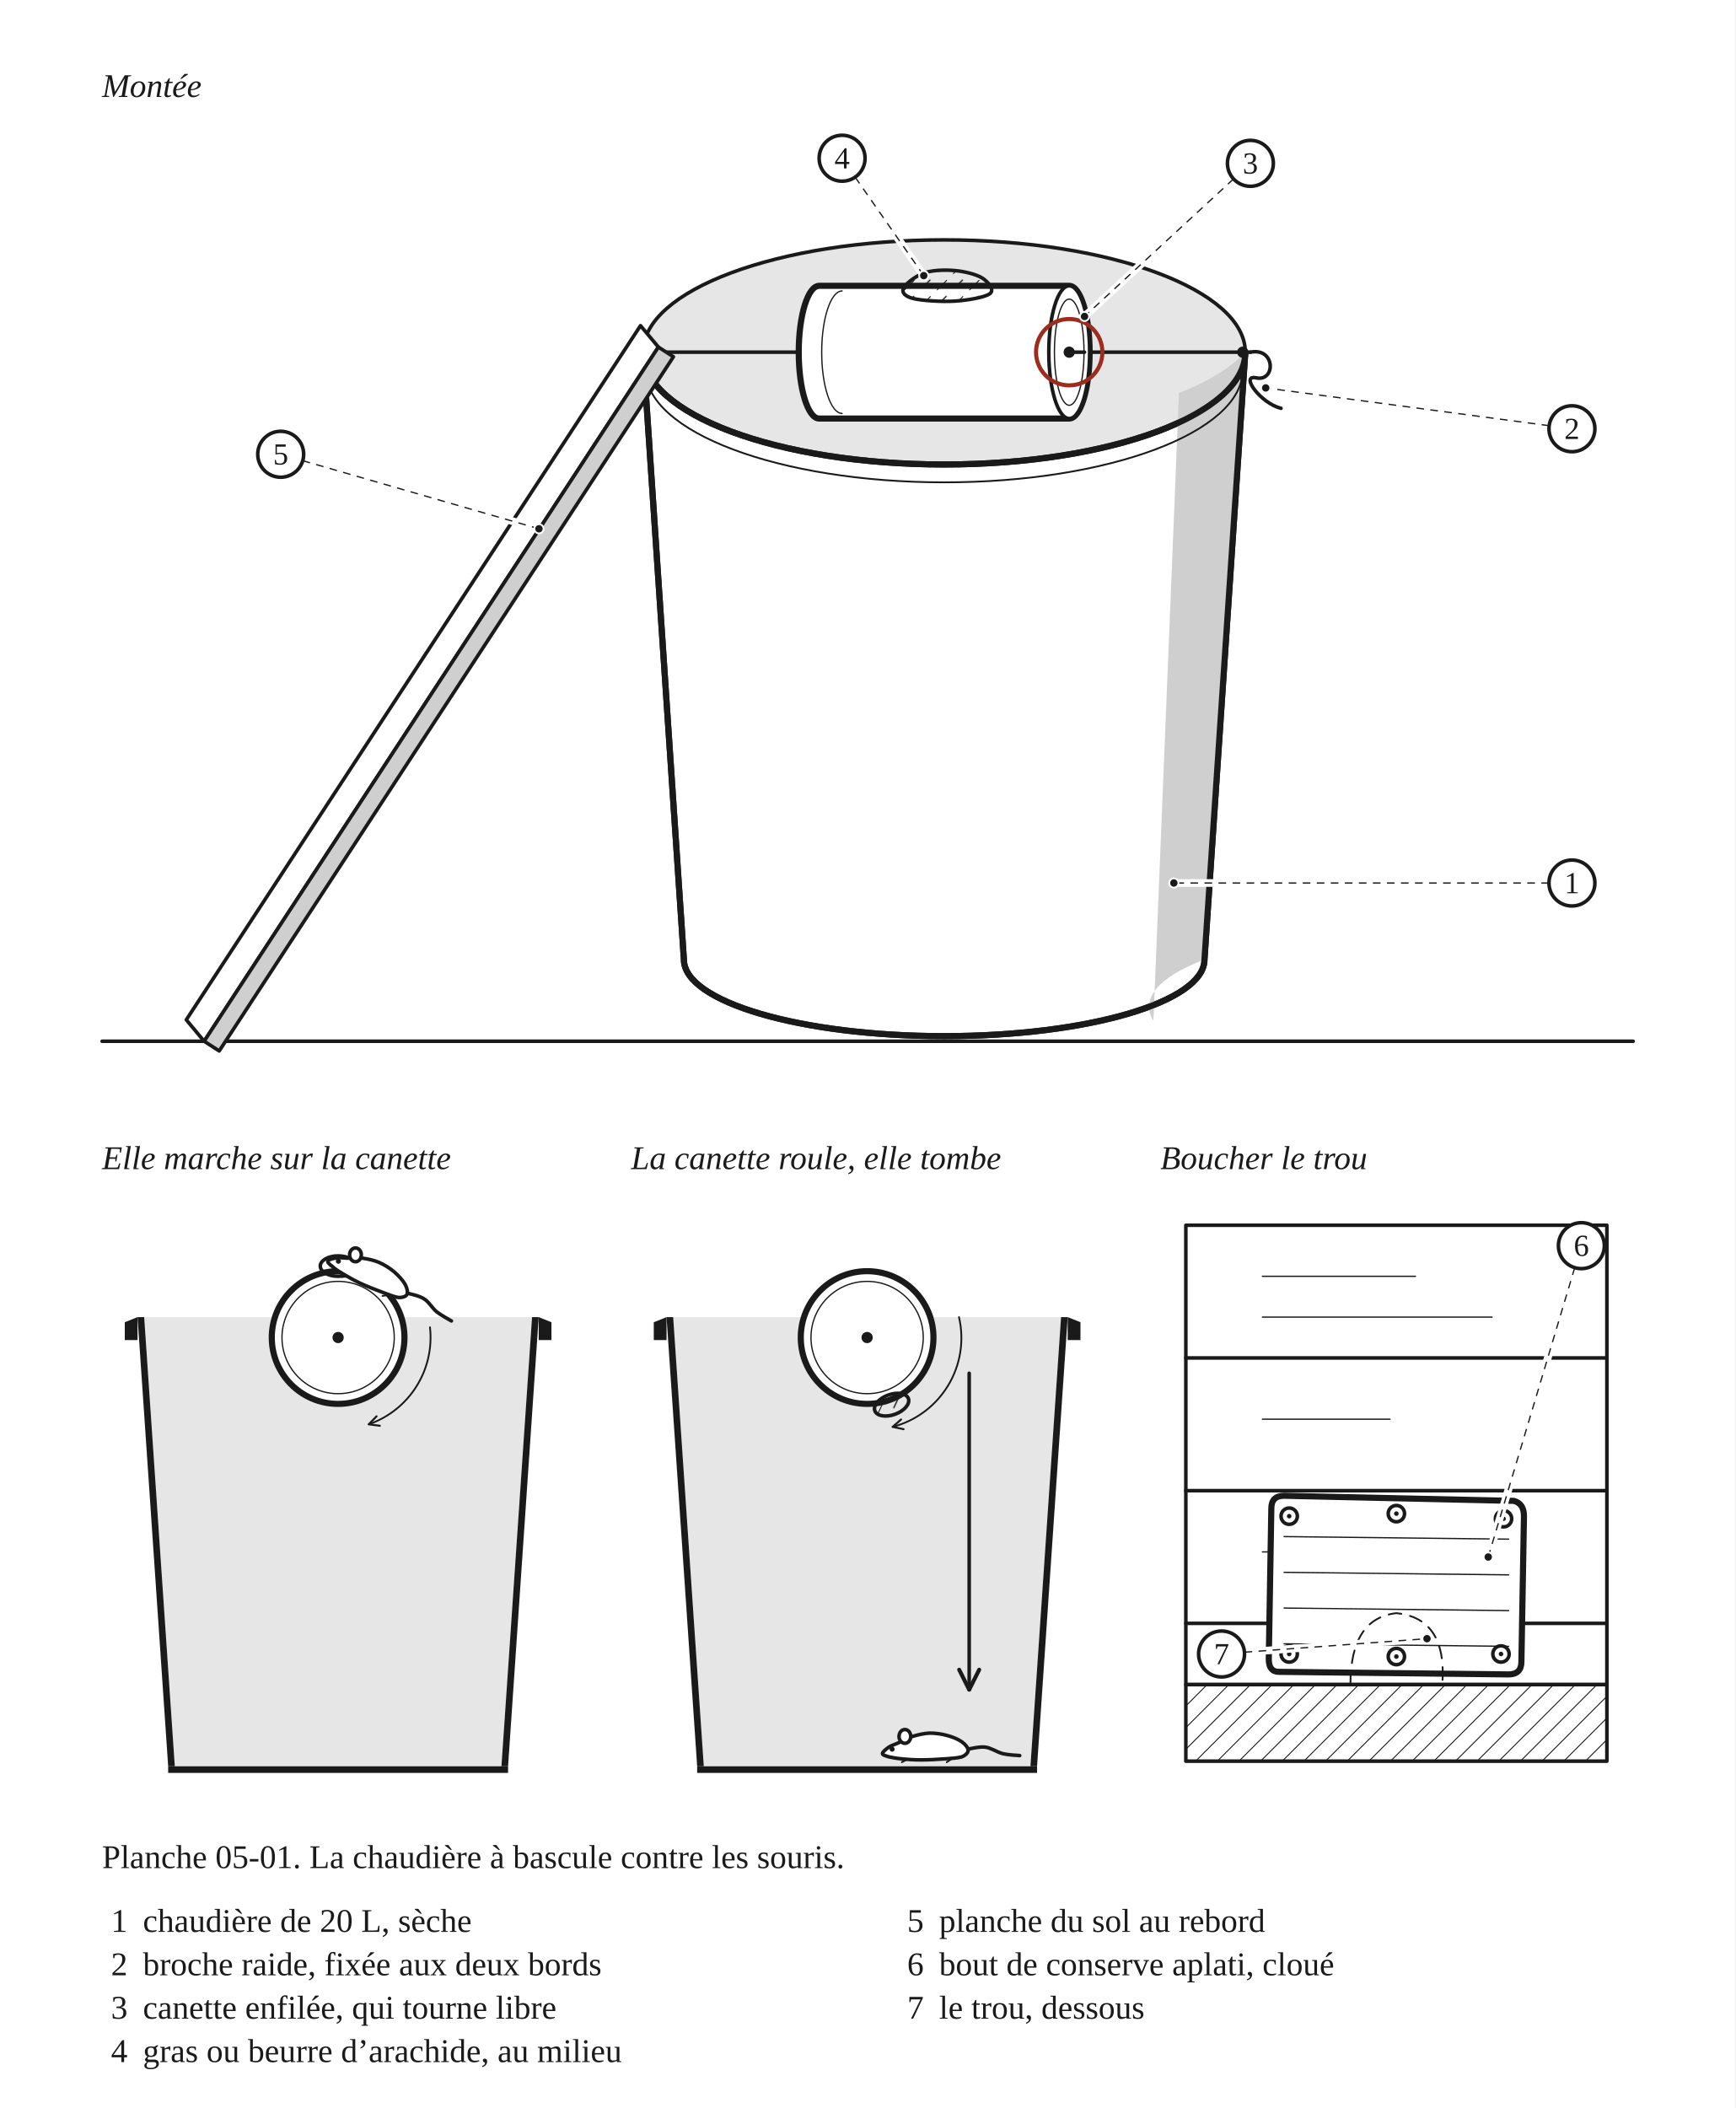
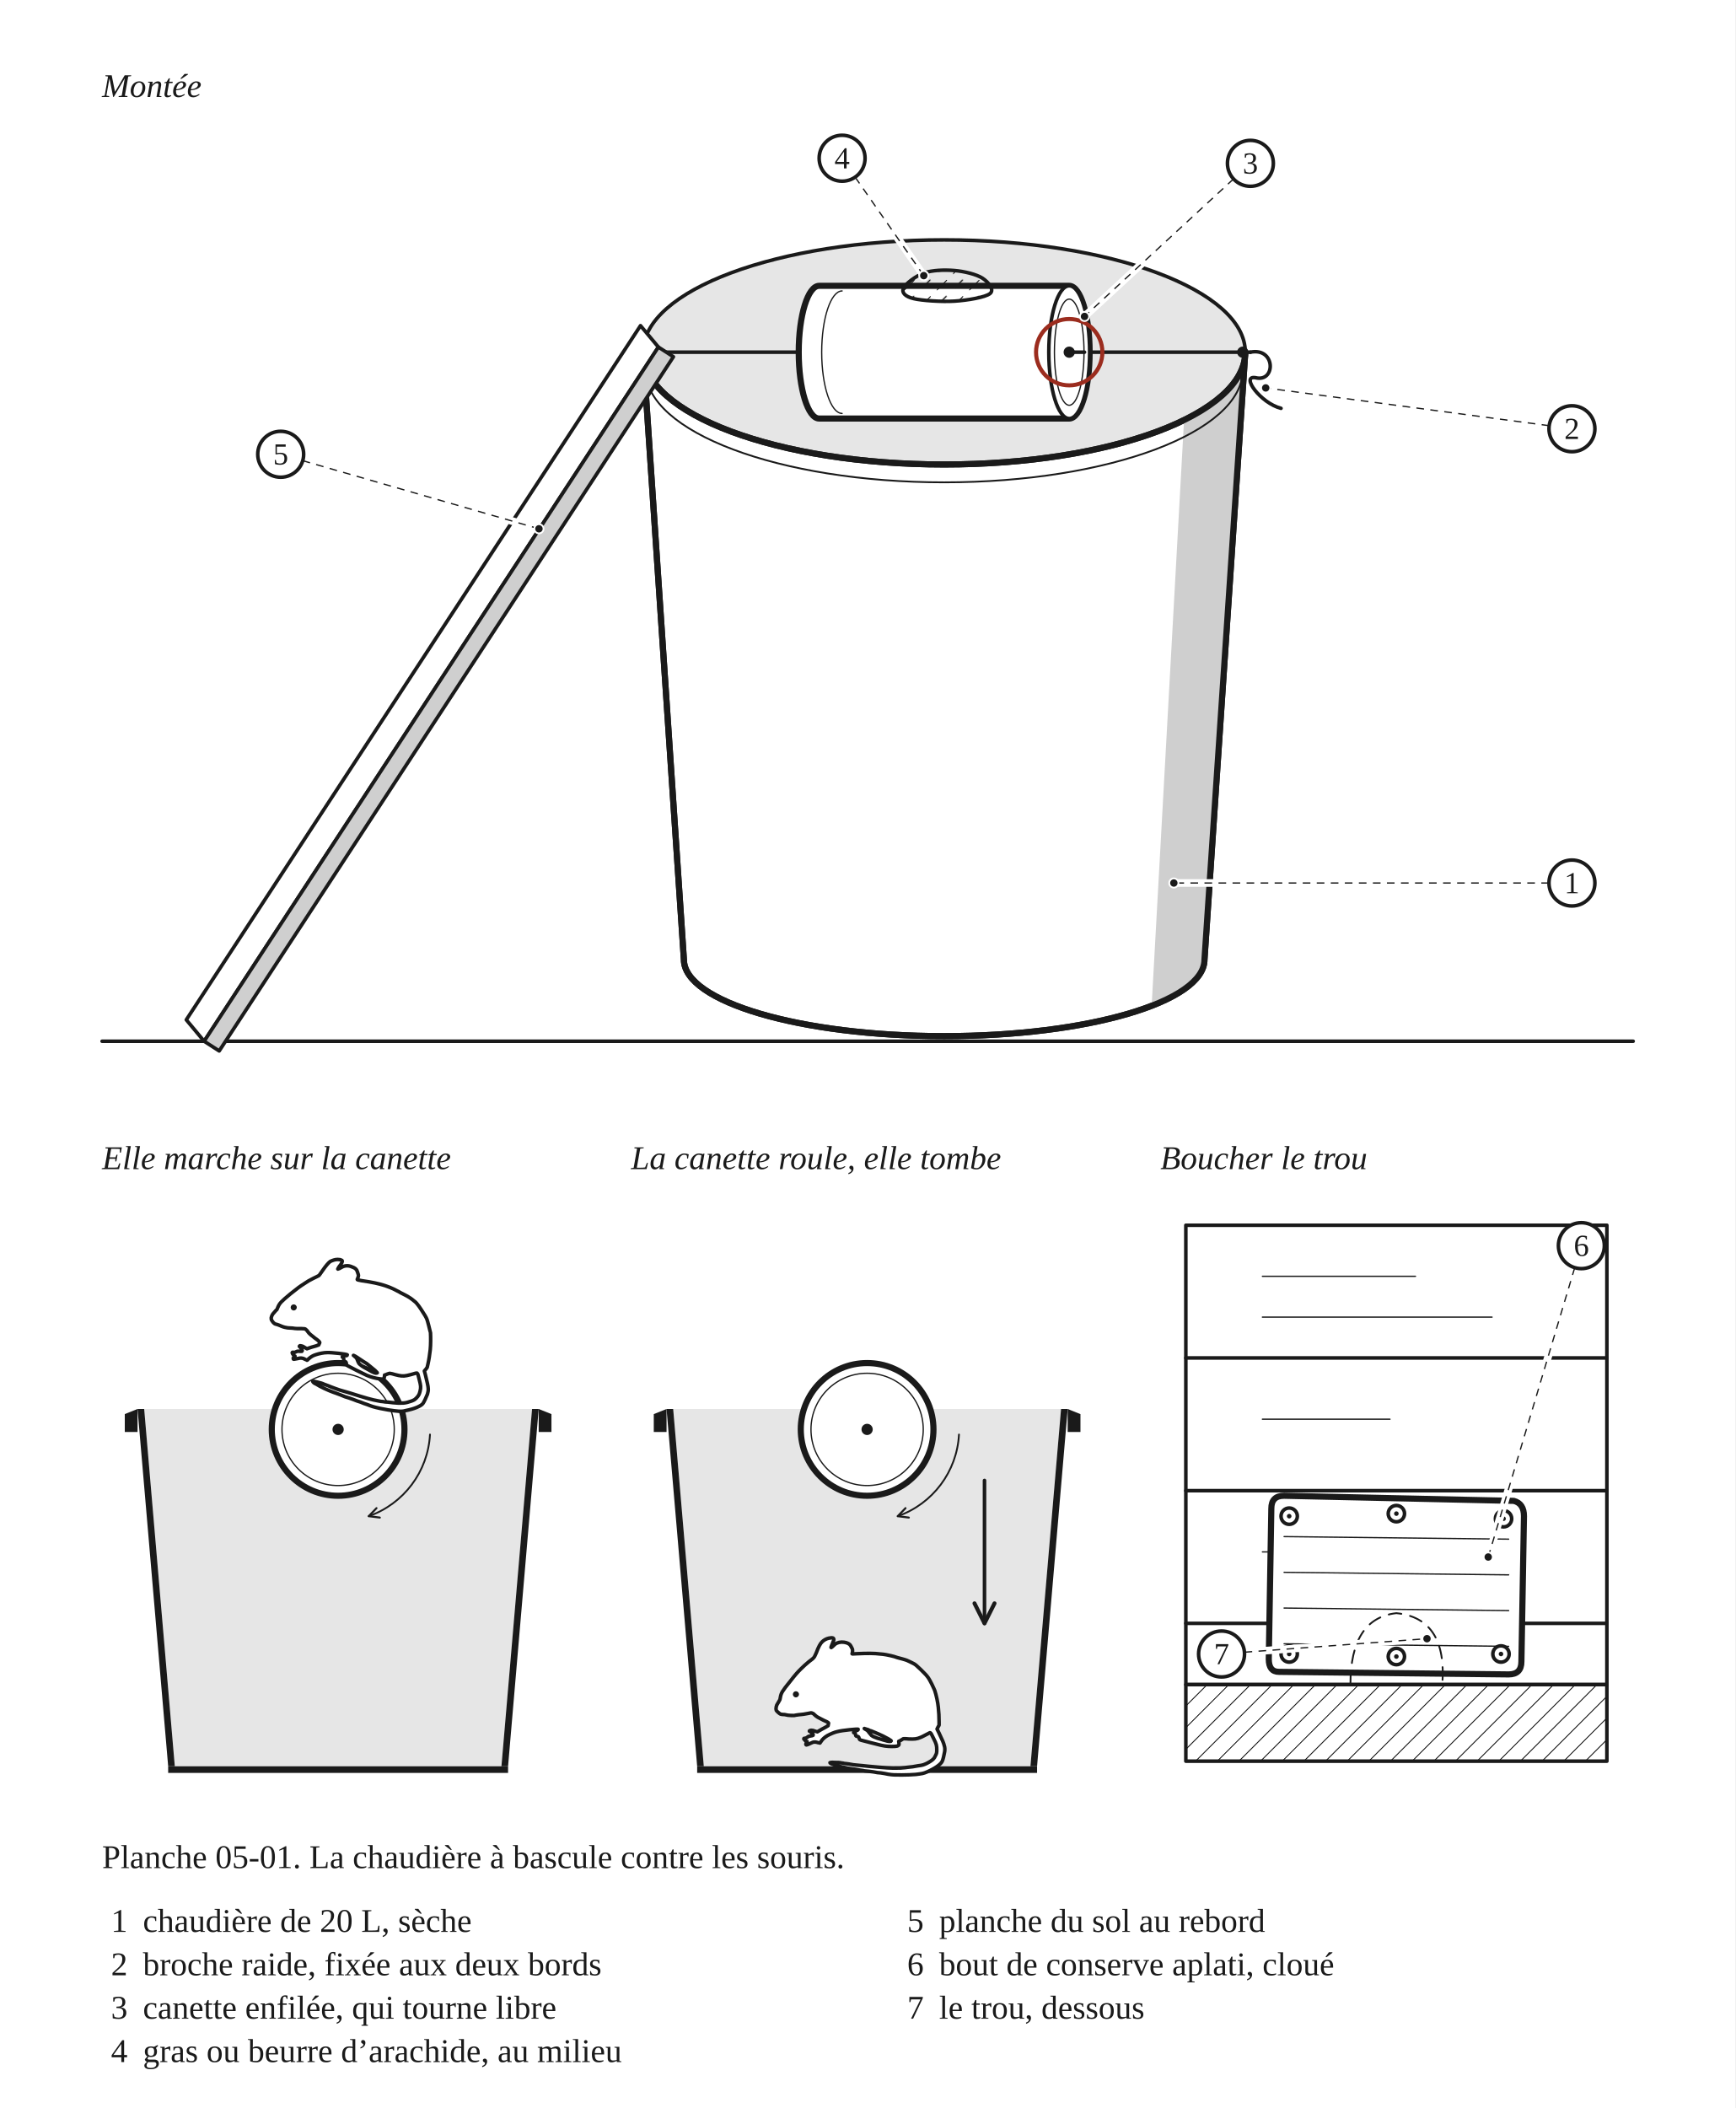
<svg xmlns="http://www.w3.org/2000/svg" width="680" height="826" viewBox="0 0 680 826" role="img">
  <defs>
    <pattern id="h-bois" width="6" height="6" patternUnits="userSpaceOnUse" patternTransform="rotate(45)">
      <line x1="0" y1="0" x2="0" y2="6" stroke="#1A1A1A" stroke-width="0.7" />
    </pattern>
    <pattern id="h-terre" width="9" height="9" patternUnits="userSpaceOnUse" patternTransform="rotate(45)">
      <line x1="0" y1="0" x2="0" y2="5.5" stroke="#1A1A1A" stroke-width="0.7" />
      <line x1="4.5" y1="4.5" x2="4.5" y2="9" stroke="#1A1A1A" stroke-width="0.5" />
    </pattern>
    <marker id="fl" viewBox="0 0 10 10" refX="9" refY="5" markerWidth="7" markerHeight="7" orient="auto-start-reverse">
      <path d="M1 1 L9 5 L1 9" fill="none" stroke="#1A1A1A" stroke-width="1.6" stroke-linecap="round" stroke-linejoin="round" />
    </marker>
  </defs>
  <rect x="0" y="0" width="680" height="826" fill="#FFFFFF" />
  <text x="40" y="38" font-family="Georgia, 'Times New Roman', serif" font-size="13" font-style="italic" fill="#1A1A1A">Montée</text>
  <g transform="translate(40 46)" data-vue="monte">
    <line x1="0" y1="362" x2="600" y2="362" fill="none" stroke="#1A1A1A" stroke-width="1.4" stroke-linejoin="round" stroke-linecap="round" />
    <ellipse cx="330" cy="92" rx="118" ry="44" fill="#E6E6E6" stroke="none" />
    <path d="M212 92 A118 44 0 0 1 448 92" fill="none" stroke="#1A1A1A" stroke-width="1.4" stroke-linejoin="round" stroke-linecap="round" />
    <line x1="210" y1="92" x2="450" y2="92" fill="none" stroke="#1A1A1A" stroke-width="1.4" stroke-linejoin="round" stroke-linecap="round" />
    <path d="M210 92 C200 90 200 104 208 102 C214 101 206 112 198 114" fill="none" stroke="#1A1A1A" stroke-width="1.4" stroke-linejoin="round" stroke-linecap="round" />
    <path d="M450 92 C460 90 460 104 452 102 C446 101 454 112 462 114" fill="none" stroke="#1A1A1A" stroke-width="1.4" stroke-linejoin="round" stroke-linecap="round" />
    <path d="M281 66 L379 66 A8 26 0 0 1 379 118 L281 118 A8 26 0 0 1 281 66 Z" fill="#FFFFFF" stroke="#1A1A1A" stroke-width="2.4" stroke-linejoin="round" stroke-linecap="round" />
    <ellipse cx="379" cy="92" rx="8" ry="26" fill="#FFFFFF" stroke="#1A1A1A" stroke-width="1.4" stroke-linejoin="round" stroke-linecap="round" />
    <ellipse cx="379" cy="92" rx="5.8" ry="20.8" fill="none" stroke="#1A1A1A" stroke-width="0.5" stroke-linejoin="round" stroke-linecap="round" />
    <path d="M290 68 A8 24 0 0 0 290 116" fill="none" stroke="#1A1A1A" stroke-width="0.5" stroke-linejoin="round" stroke-linecap="round" />
    <line x1="379" y1="92" x2="385" y2="92" fill="none" stroke="#1A1A1A" stroke-width="1.4" stroke-linejoin="round" stroke-linecap="round" />
    <circle cx="379" cy="92" r="2.2" fill="#1A1A1A" stroke="none" />
    <path d="M314 67 C314.7 65.3 318.7 62.2 322 61 C325.3 59.8 330.2 59.7 334 60 C337.8 60.3 342.7 61.5 345 63 C347.3 64.5 349.8 67.5 348 69 C346.2 70.5 339 71.7 334 72 C329 72.3 321.3 71.8 318 71 C314.7 70.2 313.3 68.7 314 67 Z" fill="url(#h-terre)" stroke="#1A1A1A" stroke-width="1.4" stroke-linejoin="round" />
    <path d="M212 92 A118 44 0 0 0 448 92 L432 330 A102 30 0 0 1 228 330 Z" fill="#FFFFFF" stroke="#1A1A1A" stroke-width="2.4" stroke-linejoin="round" stroke-linecap="round" />
-     <path d="M422 108 L412 354 A102 30 0 0 1 432 330 L448 92 A118 44 0 0 1 422 108 Z" fill="#CFCFCF" stroke="none" />
+     <path d="M424 118.6 L411.3 348.1 A102 30 0 0 0 432 330 L448 92 A118 44 0 0 1 424 118.6 Z" fill="#CFCFCF" stroke="none" />
    <path d="M212 92 A118 44 0 0 0 448 92 L432 330 A102 30 0 0 1 228 330 Z" fill="none" stroke="#1A1A1A" stroke-width="2.4" stroke-linejoin="round" stroke-linecap="round" />
    <path d="M213 99 A117 44 0 0 0 447 99" fill="none" stroke="#1A1A1A" stroke-width="0.7" stroke-linejoin="round" stroke-linecap="round" />
    <circle cx="213" cy="92" r="2.2" fill="#1A1A1A" stroke="none" />
    <circle cx="447" cy="92" r="2.2" fill="#1A1A1A" stroke="none" />
    <path d="M40 362 L218 90 L211 81.6 L33 353.6 Z" fill="#FFFFFF" stroke="#1A1A1A" stroke-width="1.4" stroke-linejoin="round" stroke-linecap="round" />
    <path d="M40 362 L218 90 L223.9 93.8 L45.9 365.8 Z" fill="#CFCFCF" stroke="none" />
    <path d="M40 362 L218 90 L223.9 93.8 L45.9 365.8 Z" fill="none" stroke="#1A1A1A" stroke-width="1.4" stroke-linejoin="round" stroke-linecap="round" />
    <circle cx="379" cy="92" r="13" fill="none" stroke="#9B2C1E" stroke-width="1.6" />
  </g>
  <text x="40" y="458.1" font-family="Georgia, 'Times New Roman', serif" font-size="13" font-style="italic" fill="#1A1A1A">Elle marche sur la canette</text>
  <g transform="translate(40 466.1)" data-vue="avant">
-     <path d="M16.5 50 L168.5 50 L156.5 226 L28.5 226 Z" fill="#E6E6E6" stroke="none" />
-     <path d="M16.5 50 L13.9 50 L25.9 226 L28.5 226 Z" fill="#1A1A1A" stroke="none" />
-     <path d="M13.9 50 L8.9 52 L8.9 59 L13.9 59 Z" fill="#1A1A1A" stroke="none" />
-     <path d="M168.5 50 L171.1 50 L159.1 226 L156.5 226 Z" fill="#1A1A1A" stroke="none" />
-     <path d="M171.1 50 L176.1 52 L176.1 59 L171.1 59 Z" fill="#1A1A1A" stroke="none" />
+     <path d="M16.5 86 L168.5 86 L156.5 226 L28.5 226 Z" fill="#E6E6E6" stroke="none" />
+     <path d="M16.5 86 L13.9 86 L25.9 226 L28.5 226 Z" fill="#1A1A1A" stroke="none" />
+     <path d="M13.9 86 L8.9 88 L8.9 95 L13.9 95 Z" fill="#1A1A1A" stroke="none" />
+     <path d="M168.5 86 L171.1 86 L159.1 226 L156.5 226 Z" fill="#1A1A1A" stroke="none" />
+     <path d="M171.1 86 L176.1 88 L176.1 95 L171.1 95 Z" fill="#1A1A1A" stroke="none" />
    <rect x="25.9" y="226" width="133.2" height="2.6" fill="#1A1A1A" stroke="none" />
-     <circle cx="92.5" cy="58" r="26" fill="#FFFFFF" stroke="#1A1A1A" stroke-width="2.4" stroke-linejoin="round" stroke-linecap="round" />
-     <circle cx="92.5" cy="58" r="22" fill="none" stroke="#1A1A1A" stroke-width="0.5" stroke-linejoin="round" stroke-linecap="round" />
-     <circle cx="92.5" cy="58" r="2.2" fill="#1A1A1A" stroke="none" />
-     <ellipse cx="92.5" cy="30" rx="7" ry="4" fill="url(#h-terre)" stroke="#1A1A1A" stroke-width="1.4" stroke-linejoin="round" transform="rotate(0 92.5 30)" />
-     <path d="M119.3 40.5 C120.4 40.9 124.1 41.5 126.1 42.8 C128.1 44 129.3 46.4 131.1 47.9 C132.9 49.3 135.9 50.9 136.9 51.5" fill="none" stroke="#1A1A1A" stroke-width="1.4" stroke-linejoin="round" stroke-linecap="round" />
-     <path d="M88.5 28 C88.8 27.4 90.6 27 91.8 26.8 C93.1 26.6 94.3 26.8 96 26.9 C97.7 26.9 99.9 26.6 102 26.9 C104.1 27.2 106.6 27.7 108.6 28.6 C110.7 29.5 112.7 30.8 114.4 32.2 C116 33.6 117.8 35.5 118.6 36.9 C119.5 38.4 119.9 40.2 119.5 41.1 C119.1 41.9 117.8 42.4 116.1 42.3 C114.5 42.1 112.2 41.1 109.7 40.2 C107.2 39.3 103.7 37.9 101.1 36.7 C98.6 35.5 96.3 34.2 94.5 33.1 C92.6 32 91.2 31.1 90.3 30.2 C89.3 29.4 88.2 28.6 88.5 28 Z" fill="#FFFFFF" stroke="#1A1A1A" stroke-width="1.4" stroke-linejoin="round" stroke-linecap="round" />
-     <ellipse cx="99.3" cy="25.6" rx="2.3" ry="2.7" fill="#FFFFFF" stroke="#1A1A1A" stroke-width="1.4" stroke-linejoin="round" stroke-linecap="round" />
-     <circle cx="92.6" cy="28.1" r="1" fill="#1A1A1A" stroke="none" />
-     <path d="M112.9 41.2 L109.9 41.7" fill="none" stroke="#1A1A1A" stroke-width="0.7" stroke-linejoin="round" stroke-linecap="round" />
-     <path d="M96.7 34.2 L93.9 34.2" fill="none" stroke="#1A1A1A" stroke-width="0.7" stroke-linejoin="round" stroke-linecap="round" />
-     <path d="M128.5 54 A36 36 0 0 1 104.5 92" fill="none" stroke="#1A1A1A" stroke-width="0.7" stroke-linejoin="round" stroke-linecap="round" marker-end="url(#fl)" />
+     <circle cx="92.5" cy="94" r="26" fill="#FFFFFF" stroke="#1A1A1A" stroke-width="2.4" stroke-linejoin="round" stroke-linecap="round" />
+     <circle cx="92.5" cy="94" r="22" fill="none" stroke="#1A1A1A" stroke-width="0.5" stroke-linejoin="round" stroke-linecap="round" />
+     <circle cx="92.5" cy="94" r="2.2" fill="#1A1A1A" stroke="none" />
+     <path d="M93.8 27.7 C93.9 27.7 94.1 27.8 94.1 27.9 C94.2 28.1 94 28.6 93.9 28.8 C93.8 28.9 93.7 29.1 93.6 29.3 C93.4 29.5 93.2 29.9 92.9 30.2 C92.5 30.9 92.3 31.2 92.4 31.2 C92.5 31.2 93.2 30.9 94.2 30.3 C95.2 29.8 96.6 29.7 97.9 30.3 C99 30.7 99.4 31 99.8 31.6 C100 32 100.2 32.6 100.4 33.3 C100.5 33.7 100.5 33.7 100.4 34.1 C100.3 34.5 100.2 34.8 100 35.2 C99.9 35.4 100.1 35.4 101.6 35.7 C105.8 36.3 108.5 36.9 110.7 37.6 C111.4 37.8 112.3 38.2 112.9 38.4 C113.7 38.7 115.5 39.6 115.8 39.8 C116 39.9 116.5 40.1 116.9 40.4 C117.7 40.8 120.1 42 120.4 42.3 C120.7 42.4 122.1 43.5 122.8 44.1 C123.1 44.4 123.4 44.7 123.6 45 C124.1 45.5 125.9 48.3 126.5 49.3 C127.3 50.7 127.3 50.6 128 53.3 C128.4 54.8 128.6 55.9 128.7 56.1 C128.8 58 128.8 60.8 128.6 62.8 C128.4 64.5 128.1 66.7 127.7 68.4 L127.4 69.7 L126.9 70.4 L126.3 71.1 L126.7 72.6 C127.4 75.4 127.8 77.2 127.8 77.9 C127.9 78.7 127.7 79.5 127.5 80.2 C127 81.5 126.1 83.4 125.7 83.9 C124.9 84.9 122.2 86 119.1 86.6 C117.6 87 117.1 87 114.5 86.7 C112.8 86.5 111.6 86.3 109.1 85.8 C106.3 85.2 105.8 85 104 84.3 C103.1 84 101.9 83.6 101.3 83.3 C100.6 83.1 99.4 82.7 98.5 82.3 C97.1 81.8 96.3 81.5 95.2 81.2 C95 81.1 94.2 80.8 93.5 80.5 C92 79.9 91.3 79.7 90.5 79.4 C88.8 78.8 85.3 77.2 84 76.3 C83.8 76.2 83.4 76 83.2 75.9 C82.8 75.6 82.7 75.5 82.6 75.3 C82.5 75.2 82.5 75.2 82.6 75.2 C82.8 75.1 83.3 75.2 84.5 75.5 C85.7 75.8 86.2 75.9 87 76.3 C87.3 76.4 87.8 76.6 88.1 76.7 C88.3 76.8 89 77 89.6 77.3 C91.2 77.9 91.7 78.1 93.2 78.6 C94 78.8 95.7 79.3 97 79.7 C103.3 81.7 105.8 82.4 108.1 82.8 C109 83 109.6 83.1 110.1 83.1 C110.5 83.2 111.3 83.3 112 83.3 C113.4 83.5 114.5 83.6 116.2 83.7 C118 83.7 118.4 83.7 119.6 83.4 C120.8 83.1 121.9 82.7 122.5 82.3 C122.9 82 123.2 81.7 123.7 81.1 C124.2 80.4 124.3 80.2 124.6 79.1 C125 77.5 124.9 76.8 124.3 74.5 C123.9 72.7 123.7 72.1 123.5 72 C123.4 71.9 123.4 71.9 122.8 72 C122 72.3 119.9 72.8 119.4 72.9 C117.9 73.2 117 73.1 114.7 72.5 C114.1 72.3 113.3 72.1 113.1 72.1 C112.6 72 112.7 72 111.8 72.3 C111.6 72.4 111.3 72.5 111.1 72.6 L110.7 72.7 L110.7 72.9 C110.7 73 110.6 73.3 110.6 73.5 C110.5 74 110.5 74.1 110.1 74.2 C109.9 74.3 109.6 74.3 108.9 74.2 C107.1 74 105.4 73.5 103.7 72.8 C102.5 72.2 102.2 72.1 99.6 70.8 C95.9 68.9 96 69 95.8 68.6 C95.8 68.5 95.7 68.2 95.7 68 C95.6 67.6 95.6 67.5 95.1 67.4 C94.7 67.2 94.7 67.2 94.7 66.8 C94.7 66.7 94.7 66.4 94.7 66.3 C94.7 66.1 94.6 65.9 94.4 65.8 C94 65.7 94 65.5 94.5 65.3 C94.7 65.2 95 65.1 95.2 65.1 C95.4 65.1 95.7 65.1 95.8 65.1 C96 65 96.1 64.9 96.1 64.8 C96.1 64.5 89.9 63.8 88.1 63.9 C86.9 63.9 85 64.3 83.8 64.7 C82.5 65.1 81.8 65.6 81 66.3 C80.8 66.5 80.5 66.7 80.5 66.8 L80.3 66.9 L80 66.7 C79.8 66.7 79.5 66.5 79.3 66.4 C78.8 66.2 78.7 66.1 78.4 66.1 C77.8 66 77.5 66 76.3 66.3 C75.8 66.4 75.3 66.5 75.2 66.5 C74.9 66.5 74.9 66.4 74.9 66.1 C75 65.9 75.1 65.7 75.4 65.5 C75.5 65.4 75.6 65.3 75.6 65.3 C75.6 65.3 75.5 65.3 75.4 65.2 C75.4 65.2 75.2 65.1 75.2 65 C75 64.9 74.5 64.2 74.5 64 C74.5 63.8 74.6 63.7 75.1 63.8 C75.4 63.9 75.6 63.8 76 63.6 C76.4 63.4 76.7 63.3 77.4 63.4 C78 63.4 78.2 63.4 78.3 63.4 C78.4 63.3 78.5 63.1 78.4 62.9 C78.4 62.9 78.3 62.7 78.2 62.5 C78.1 62.4 77.9 62.1 77.7 61.9 C77.6 61.7 77.5 61.6 77.4 61.6 C77.2 61.5 77.3 61.3 77.6 61.2 C77.7 61.2 77.8 61.2 78.2 61.3 C78.6 61.4 78.7 61.4 79.6 62 L80.3 62.4 L80.8 62.2 C81.7 61.9 82.6 61.6 83.8 61.3 C84.4 61.1 84.9 60.9 84.9 60.9 C84.9 60.9 85.3 60 85.3 60 C85.3 59.8 85.1 59.6 84.8 59.3 C84.7 59.2 84.1 58.7 83.5 58.3 C81.7 56.9 81.2 56.5 80.7 55.8 C80.3 55.2 80.1 55 79.8 54.8 C79.5 54.5 79.5 54.6 78.1 54.5 C77.6 54.5 76.8 54.5 76.4 54.5 C76 54.5 75.1 54.4 74.5 54.3 C73.8 54.3 73 54.2 72.7 54.2 C72 54.1 71.1 53.9 70.4 53.6 C69.3 53.1 68.9 53 68.3 52.8 C67.7 52.7 67.6 52.6 67 52 C66.6 51.5 66.3 51 66.3 50.8 C66.3 50.7 66.3 50.4 66.3 50.2 C66.4 49.7 66.6 49.2 66.9 48.8 C67.2 48.5 67.9 47.6 68.2 47.3 C68.5 47.1 68.6 47 68.9 46.1 C69.6 44.5 70.1 44 73.8 40.9 C76.9 38.4 77.5 38 79.2 36.9 C80.5 36 81.2 35.6 82.8 34.8 C83.9 34.3 84.8 33.8 85 33.7 C85.2 33.5 85.6 32.9 86.3 31.9 C87.6 30 88.7 28.7 89.4 28.2 C90.2 27.8 91.3 27.4 92.3 27.4 C92.8 27.4 93.6 27.5 93.8 27.7 Z M98.6 65 C98.7 65.1 98.9 65.3 99.1 65.5 C99.6 65.9 99.8 66.1 100 66.7 C100.2 67.3 100.5 67.9 100.7 68.2 C100.9 68.4 101.3 68.8 101.9 69.2 C102.5 69.6 103 69.9 104 70.4 C104.5 70.7 105.2 71.1 105.6 71.3 C106.6 71.8 107.3 72.1 107.7 71.9 C108 71.9 107.9 71.8 107 70.9 C105.5 69.6 104.5 68.9 103.7 68.2 C103.1 67.9 101.5 66.8 100.9 66.4 C100.7 66.3 100.3 66 100 65.8 C99.2 65.3 98.7 65 98.6 65 L98.5 65 L98.6 65 Z" fill="#FFFFFF" fill-rule="evenodd" stroke="#1A1A1A" stroke-width="1.4" stroke-linejoin="round" />
+     <circle cx="75.1" cy="46.2" r="1.2" fill="#1A1A1A" stroke="none" />
+     <path d="M128.5 96 A36 36 0 0 1 104.5 128" fill="none" stroke="#1A1A1A" stroke-width="0.7" stroke-linejoin="round" stroke-linecap="round" marker-end="url(#fl)" />
  </g>
  <text x="247.3" y="458.1" font-family="Georgia, 'Times New Roman', serif" font-size="13" font-style="italic" fill="#1A1A1A">La canette roule, elle tombe</text>
  <g transform="translate(247.3 466.1)" data-vue="apres">
-     <path d="M16.5 50 L168.5 50 L156.5 226 L28.5 226 Z" fill="#E6E6E6" stroke="none" />
-     <path d="M16.5 50 L13.9 50 L25.9 226 L28.5 226 Z" fill="#1A1A1A" stroke="none" />
-     <path d="M13.9 50 L8.9 52 L8.9 59 L13.9 59 Z" fill="#1A1A1A" stroke="none" />
-     <path d="M168.5 50 L171.1 50 L159.1 226 L156.5 226 Z" fill="#1A1A1A" stroke="none" />
-     <path d="M171.1 50 L176.1 52 L176.1 59 L171.1 59 Z" fill="#1A1A1A" stroke="none" />
+     <path d="M16.5 86 L168.5 86 L156.5 226 L28.5 226 Z" fill="#E6E6E6" stroke="none" />
+     <path d="M16.5 86 L13.9 86 L25.9 226 L28.5 226 Z" fill="#1A1A1A" stroke="none" />
+     <path d="M13.9 86 L8.9 88 L8.9 95 L13.9 95 Z" fill="#1A1A1A" stroke="none" />
+     <path d="M168.5 86 L171.1 86 L159.1 226 L156.5 226 Z" fill="#1A1A1A" stroke="none" />
+     <path d="M171.1 86 L176.1 88 L176.1 95 L171.1 95 Z" fill="#1A1A1A" stroke="none" />
    <rect x="25.9" y="226" width="133.2" height="2.6" fill="#1A1A1A" stroke="none" />
-     <circle cx="92.5" cy="58" r="26" fill="#FFFFFF" stroke="#1A1A1A" stroke-width="2.4" stroke-linejoin="round" stroke-linecap="round" />
-     <circle cx="92.5" cy="58" r="22" fill="none" stroke="#1A1A1A" stroke-width="0.5" stroke-linejoin="round" stroke-linecap="round" />
-     <circle cx="92.5" cy="58" r="2.2" fill="#1A1A1A" stroke="none" />
-     <ellipse cx="102.1" cy="84.3" rx="7" ry="4" fill="url(#h-terre)" stroke="#1A1A1A" stroke-width="1.4" stroke-linejoin="round" transform="rotate(160 102.1 84.3)" />
-     <path d="M128.5 50 A36 36 0 0 1 102.5 93" fill="none" stroke="#1A1A1A" stroke-width="0.7" stroke-linejoin="round" stroke-linecap="round" marker-end="url(#fl)" />
-     <path d="M132.5 72 L132.5 196" fill="none" stroke="#1A1A1A" stroke-width="1.4" stroke-linejoin="round" stroke-linecap="round" marker-end="url(#fl)" />
-     <path d="M131.7 219.3 C132.9 219.2 136.5 218.2 138.8 218.5 C141.1 218.8 143.3 220.4 145.5 221 C147.8 221.6 151.1 221.7 152.3 221.8" fill="none" stroke="#1A1A1A" stroke-width="1.4" stroke-linejoin="round" stroke-linecap="round" />
-     <path d="M98.5 221 C98.5 220.4 100 219.2 101 218.5 C102.1 217.8 103.3 217.5 104.8 216.8 C106.3 216.1 108.2 214.9 110.3 214.3 C112.3 213.7 114.7 213.1 117 213 C119.2 213 121.6 213.3 123.7 213.9 C125.8 214.4 128.2 215.4 129.6 216.4 C131 217.4 132.1 218.8 132.1 219.7 C132.1 220.7 131.1 221.7 129.6 222.3 C128 222.8 125.5 222.9 122.9 223.1 C120.2 223.3 116.4 223.5 113.6 223.5 C110.8 223.5 108.2 223.3 106.1 223.1 C104 222.9 102.3 222.6 101 222.3 C99.8 221.9 98.5 221.6 98.5 221 Z" fill="#FFFFFF" stroke="#1A1A1A" stroke-width="1.4" stroke-linejoin="round" stroke-linecap="round" />
-     <ellipse cx="107.3" cy="214.3" rx="2.3" ry="2.7" fill="#FFFFFF" stroke="#1A1A1A" stroke-width="1.4" stroke-linejoin="round" stroke-linecap="round" />
-     <circle cx="102.3" cy="219.3" r="1" fill="#1A1A1A" stroke="none" />
-     <path d="M126.2 222.7 L123.7 224.4" fill="none" stroke="#1A1A1A" stroke-width="0.7" stroke-linejoin="round" stroke-linecap="round" />
-     <path d="M108.6 223.1 L106.1 224.4" fill="none" stroke="#1A1A1A" stroke-width="0.7" stroke-linejoin="round" stroke-linecap="round" />
+     <circle cx="92.5" cy="94" r="26" fill="#FFFFFF" stroke="#1A1A1A" stroke-width="2.4" stroke-linejoin="round" stroke-linecap="round" />
+     <circle cx="92.5" cy="94" r="22" fill="none" stroke="#1A1A1A" stroke-width="0.5" stroke-linejoin="round" stroke-linecap="round" />
+     <circle cx="92.5" cy="94" r="2.2" fill="#1A1A1A" stroke="none" />
+     <path d="M128.5 96 A36 36 0 0 1 104.5 128" fill="none" stroke="#1A1A1A" stroke-width="0.7" stroke-linejoin="round" stroke-linecap="round" marker-end="url(#fl)" />
+     <path d="M138.5 114 L138.5 170" fill="none" stroke="#1A1A1A" stroke-width="1.4" stroke-linejoin="round" stroke-linecap="round" marker-end="url(#fl)" />
+     <path d="M79 175.7 C79.2 175.8 79.3 175.8 79.3 175.9 C79.5 176 79.5 176.6 79.3 176.9 C79.3 176.9 79.2 177.2 79.1 177.4 C79 177.6 78.9 178.1 78.7 178.4 C78.4 179.1 78.3 179.5 78.4 179.5 C78.5 179.5 79.1 179 79.9 178.2 C80.8 177.5 82.1 177.2 83.5 177.4 C84.7 177.6 85.2 177.9 85.7 178.3 C86 178.6 86.3 179.2 86.6 179.8 C86.8 180.2 86.8 180.2 86.8 180.7 C86.8 181.1 86.8 181.4 86.6 181.9 C86.6 182 86.8 182 88.3 181.9 C92.6 181.7 95.3 181.7 97.6 182 C98.3 182 99.3 182.2 100 182.3 C100.8 182.4 102.7 182.9 103.1 183 C103.3 183.1 103.8 183.2 104.3 183.4 C105.1 183.6 107.7 184.3 108.1 184.5 C108.4 184.6 110 185.4 110.8 185.8 C111.1 186 111.5 186.2 111.8 186.5 C112.3 186.9 114.7 189.2 115.5 190.1 C116.5 191.3 116.5 191.2 117.8 193.7 C118.5 195.1 118.9 196.1 119 196.3 C119.6 198.1 120.2 200.9 120.4 202.9 C120.6 204.6 120.7 206.7 120.7 208.6 L120.7 209.9 L120.3 210.6 L119.9 211.4 L120.6 212.8 C121.9 215.5 122.6 217.1 122.7 217.8 C123 218.6 123 219.4 122.9 220.2 C122.7 221.5 122.2 223.6 121.9 224.1 C121.3 225.3 119 226.9 116 228.2 C114.6 228.8 114.1 228.9 111.5 229.2 C109.8 229.3 108.6 229.4 106.1 229.4 C103.2 229.4 102.6 229.4 100.7 229.1 C99.8 228.9 98.6 228.7 97.9 228.6 C97.2 228.6 95.9 228.4 95 228.2 C93.5 228 92.7 227.9 91.5 227.8 C91.3 227.7 90.5 227.6 89.7 227.5 C88.1 227.2 87.4 227.1 86.5 227 C84.7 226.8 81 225.9 79.5 225.4 C79.3 225.3 78.9 225.2 78.7 225.1 C78.2 224.9 78.1 224.8 78 224.7 C77.9 224.6 77.9 224.6 78 224.6 C78.1 224.5 78.6 224.4 79.8 224.5 C81.1 224.5 81.6 224.5 82.5 224.7 C82.8 224.7 83.3 224.8 83.6 224.9 C83.9 224.9 84.6 225 85.3 225.1 C86.9 225.4 87.5 225.5 89 225.6 C89.8 225.7 91.6 225.8 93 226 C99.5 226.6 102.1 226.8 104.4 226.7 C105.4 226.7 105.9 226.7 106.5 226.6 C106.8 226.6 107.7 226.5 108.3 226.4 C109.8 226.3 110.9 226.1 112.5 225.8 C114.3 225.6 114.7 225.4 115.8 224.9 C117 224.3 117.9 223.7 118.4 223.2 C118.8 222.8 119 222.5 119.3 221.8 C119.7 221 119.8 220.8 119.8 219.6 C119.8 218 119.7 217.3 118.6 215.2 C117.8 213.5 117.5 213 117.3 212.9 C117.1 212.8 117.1 212.8 116.6 213.1 C115.8 213.5 114 214.5 113.4 214.7 C112 215.3 111.1 215.4 108.8 215.3 C108.1 215.2 107.4 215.2 107.1 215.2 C106.6 215.2 106.8 215.1 105.9 215.7 C105.7 215.8 105.4 216 105.2 216.1 L104.9 216.2 L104.9 216.4 C104.9 216.5 105 216.8 105 217.1 C105 217.6 105 217.7 104.6 217.9 C104.4 218.1 104.2 218.1 103.4 218.2 C101.6 218.3 99.9 218.2 98.1 217.8 C96.8 217.5 96.5 217.4 93.7 216.7 C89.7 215.7 89.7 215.7 89.5 215.4 C89.5 215.2 89.3 215 89.3 214.8 C89.1 214.4 89 214.3 88.6 214.3 C88.2 214.2 88.1 214.2 88 213.8 C88 213.7 88 213.5 87.9 213.4 C87.9 213.1 87.8 213 87.5 212.9 C87.1 212.9 87.1 212.7 87.5 212.4 C87.7 212.3 88 212.1 88.2 212.1 C88.4 212 88.6 211.9 88.7 211.9 C88.9 211.8 89 211.7 89 211.5 C88.9 211.3 82.7 211.9 80.9 212.4 C79.8 212.6 78 213.4 76.9 214 C75.8 214.7 75.1 215.3 74.5 216.2 C74.3 216.5 74.2 216.7 74.1 216.8 L74 216.9 L73.7 216.8 C73.5 216.8 73.1 216.7 72.8 216.6 C72.4 216.5 72.3 216.5 71.9 216.5 C71.4 216.5 71.1 216.6 69.9 217.2 C69.5 217.4 69 217.6 68.9 217.6 C68.6 217.7 68.5 217.6 68.5 217.3 C68.6 217 68.7 216.8 68.9 216.5 C68.9 216.4 69 216.4 69 216.3 C69 216.3 68.9 216.3 68.9 216.3 C68.8 216.3 68.6 216.2 68.5 216.2 C68.3 216 67.8 215.4 67.7 215.3 C67.7 215 67.8 215 68.2 215 C68.5 215 68.7 214.9 69.1 214.6 C69.4 214.3 69.7 214.2 70.4 214.1 C70.9 214 71.2 214 71.3 213.9 C71.4 213.8 71.4 213.6 71.3 213.4 C71.3 213.4 71.1 213.2 71 213.1 C70.9 213 70.6 212.8 70.4 212.6 C70.2 212.4 70.1 212.3 70 212.3 C69.8 212.3 69.8 212.1 70.1 212 C70.3 211.9 70.4 211.9 70.7 211.9 C71.1 211.9 71.3 211.9 72.3 212.3 L73 212.5 L73.5 212.2 C74.3 211.7 75.1 211.3 76.2 210.7 C76.7 210.4 77.2 210.1 77.2 210.1 C77.2 210.1 77.4 209.2 77.4 209.1 C77.4 209 77.2 208.8 76.8 208.6 C76.6 208.5 76 208.2 75.3 207.9 C73.3 206.9 72.7 206.6 72 205.9 C71.6 205.5 71.4 205.3 71 205.2 C70.6 205 70.7 205 69.3 205.3 C68.7 205.4 68 205.5 67.6 205.6 C67.2 205.6 66.3 205.8 65.7 205.8 C65 205.9 64.2 206 63.9 206.1 C63.2 206.1 62.3 206.1 61.5 206 C60.3 205.7 59.9 205.7 59.4 205.7 C58.6 205.6 58.5 205.6 57.9 205.1 C57.4 204.7 57 204.3 56.9 204.1 C56.9 204 56.8 203.7 56.8 203.5 C56.8 203 56.9 202.5 57.1 202 C57.3 201.6 57.9 200.6 58.1 200.3 C58.3 200 58.4 199.8 58.5 199 C58.8 197.3 59.2 196.6 62.2 192.9 C64.7 189.7 65.2 189.2 66.6 187.8 C67.7 186.7 68.4 186.1 69.7 185 C70.7 184.3 71.5 183.6 71.6 183.4 C71.8 183.3 72.1 182.6 72.6 181.5 C73.4 179.3 74.2 177.8 74.9 177.2 C75.5 176.6 76.5 176 77.5 175.8 C78 175.7 78.8 175.6 79 175.7 Z M91.5 211.3 C91.5 211.3 91.8 211.5 92 211.6 C92.6 211.9 92.8 212.1 93.2 212.7 C93.6 213.2 94 213.7 94.2 213.9 C94.5 214.1 94.9 214.4 95.5 214.6 C96.2 214.9 96.7 215.1 97.9 215.4 C98.4 215.6 99.2 215.8 99.6 215.9 C100.8 216.3 101.4 216.3 101.8 216.2 C102.1 216 102 216 100.9 215.3 C99.2 214.4 98.1 213.8 97.1 213.4 C96.5 213.1 94.7 212.4 94 212.1 C93.8 212.1 93.3 211.9 93 211.7 C92.2 211.4 91.6 211.2 91.5 211.2 L91.4 211.2 L91.5 211.3 Z" fill="#FFFFFF" fill-rule="evenodd" stroke="#1A1A1A" stroke-width="1.4" stroke-linejoin="round" />
+     <circle cx="64.6" cy="197.8" r="1.2" fill="#1A1A1A" stroke="none" />
  </g>
  <text x="454.7" y="458.1" font-family="Georgia, 'Times New Roman', serif" font-size="13" font-style="italic" fill="#1A1A1A">Boucher le trou</text>
  <g transform="translate(454.7 466.1)" data-vue="boucher">
    <rect x="10" y="14" width="165" height="180" fill="#FFFFFF" stroke="#1A1A1A" stroke-width="1.4" stroke-linejoin="round" stroke-linecap="round" />
    <line x1="10" y1="66" x2="175" y2="66" fill="none" stroke="#1A1A1A" stroke-width="1.4" stroke-linejoin="round" stroke-linecap="round" />
    <line x1="10" y1="118" x2="175" y2="118" fill="none" stroke="#1A1A1A" stroke-width="1.4" stroke-linejoin="round" stroke-linecap="round" />
    <line x1="10" y1="170" x2="175" y2="170" fill="none" stroke="#1A1A1A" stroke-width="1.4" stroke-linejoin="round" stroke-linecap="round" />
    <line x1="40" y1="34" x2="100" y2="34" fill="none" stroke="#1A1A1A" stroke-width="0.5" stroke-linejoin="round" stroke-linecap="round" />
    <line x1="40" y1="50" x2="130" y2="50" fill="none" stroke="#1A1A1A" stroke-width="0.5" stroke-linejoin="round" stroke-linecap="round" />
    <line x1="40" y1="90" x2="90" y2="90" fill="none" stroke="#1A1A1A" stroke-width="0.5" stroke-linejoin="round" stroke-linecap="round" />
    <line x1="40" y1="142" x2="110" y2="142" fill="none" stroke="#1A1A1A" stroke-width="0.5" stroke-linejoin="round" stroke-linecap="round" />
    <rect x="10" y="194" width="165" height="30" fill="url(#h-bois)" stroke="#1A1A1A" stroke-width="1.4" stroke-linejoin="round" />
    <path d="M48.5 120 L138.5 122 Q142.5 123 142.5 128 L141.5 185 Q141.5 190 136.5 190 L46.5 189 Q42.5 189 42.5 184 L43.5 125 Q43.5 120 48.5 120 Z" fill="#FFFFFF" stroke="#1A1A1A" stroke-width="2.4" stroke-linejoin="round" />
    <line x1="48.5" y1="136" x2="136.5" y2="137" fill="none" stroke="#1A1A1A" stroke-width="0.5" stroke-linejoin="round" stroke-linecap="round" />
    <line x1="48.5" y1="150" x2="136.5" y2="151" fill="none" stroke="#1A1A1A" stroke-width="0.5" stroke-linejoin="round" stroke-linecap="round" />
    <line x1="48.5" y1="164" x2="136.5" y2="165" fill="none" stroke="#1A1A1A" stroke-width="0.5" stroke-linejoin="round" stroke-linecap="round" />
    <line x1="48.5" y1="178" x2="136.5" y2="179" fill="none" stroke="#1A1A1A" stroke-width="0.5" stroke-linejoin="round" stroke-linecap="round" />
    <path d="M74.5 194 Q74.5 168 92.5 166 Q112.5 168 110.5 194" fill="none" stroke="#1A1A1A" stroke-width="0.7" stroke-linejoin="round" stroke-linecap="round" stroke-dasharray="5 3.5" />
    <circle cx="50.5" cy="128" r="3.2" fill="#FFFFFF" stroke="#1A1A1A" stroke-width="1.4" stroke-linejoin="round" stroke-linecap="round" />
    <circle cx="50.5" cy="128" r="0.9" fill="#1A1A1A" stroke="none" />
    <circle cx="134.5" cy="129" r="3.2" fill="#FFFFFF" stroke="#1A1A1A" stroke-width="1.4" stroke-linejoin="round" stroke-linecap="round" />
    <circle cx="134.5" cy="129" r="0.9" fill="#1A1A1A" stroke="none" />
    <circle cx="50.5" cy="182" r="3.2" fill="#FFFFFF" stroke="#1A1A1A" stroke-width="1.4" stroke-linejoin="round" stroke-linecap="round" />
    <circle cx="50.5" cy="182" r="0.9" fill="#1A1A1A" stroke="none" />
    <circle cx="133.5" cy="182" r="3.2" fill="#FFFFFF" stroke="#1A1A1A" stroke-width="1.4" stroke-linejoin="round" stroke-linecap="round" />
    <circle cx="133.5" cy="182" r="0.9" fill="#1A1A1A" stroke="none" />
    <circle cx="92.5" cy="127" r="3.2" fill="#FFFFFF" stroke="#1A1A1A" stroke-width="1.4" stroke-linejoin="round" stroke-linecap="round" />
    <circle cx="92.5" cy="127" r="0.9" fill="#1A1A1A" stroke="none" />
    <circle cx="92.5" cy="183" r="3.2" fill="#FFFFFF" stroke="#1A1A1A" stroke-width="1.4" stroke-linejoin="round" stroke-linecap="round" />
    <circle cx="92.5" cy="183" r="0.9" fill="#1A1A1A" stroke="none" />
  </g>
  <line x1="607" y1="346" x2="460" y2="346" fill="none" stroke="#FFFFFF" stroke-width="3" stroke-linecap="round" />
  <line x1="607" y1="346" x2="460" y2="346" fill="none" stroke="#1A1A1A" stroke-width="0.5" stroke-dasharray="3 2.5" />
  <circle cx="460" cy="346" r="1.8" fill="#1A1A1A" stroke="#FFFFFF" stroke-width="0.7" />
  <circle cx="616" cy="346" r="9" fill="#FFFFFF" stroke="#1A1A1A" stroke-width="1.4" data-vue="monte" />
  <text x="616" y="350" text-anchor="middle" font-family="Georgia, 'Times New Roman', serif" font-size="12" fill="#1A1A1A">1</text>
  <line x1="607.1" y1="166.8" x2="496" y2="152" fill="none" stroke="#FFFFFF" stroke-width="3" stroke-linecap="round" />
  <line x1="607.1" y1="166.8" x2="496" y2="152" fill="none" stroke="#1A1A1A" stroke-width="0.5" stroke-dasharray="3 2.5" />
  <circle cx="496" cy="152" r="1.8" fill="#1A1A1A" stroke="#FFFFFF" stroke-width="0.7" />
  <circle cx="616" cy="168" r="9" fill="#FFFFFF" stroke="#1A1A1A" stroke-width="1.4" data-vue="monte" />
  <text x="616" y="172" text-anchor="middle" font-family="Georgia, 'Times New Roman', serif" font-size="12" fill="#1A1A1A">2</text>
  <line x1="483.4" y1="70.1" x2="425" y2="124" fill="none" stroke="#FFFFFF" stroke-width="3" stroke-linecap="round" />
  <line x1="483.4" y1="70.1" x2="425" y2="124" fill="none" stroke="#1A1A1A" stroke-width="0.5" stroke-dasharray="3 2.5" />
  <circle cx="425" cy="124" r="1.8" fill="#1A1A1A" stroke="#FFFFFF" stroke-width="0.7" />
  <circle cx="490" cy="64" r="9" fill="#FFFFFF" stroke="#1A1A1A" stroke-width="1.4" data-vue="monte" />
  <text x="490" y="68" text-anchor="middle" font-family="Georgia, 'Times New Roman', serif" font-size="12" fill="#1A1A1A">3</text>
  <line x1="335.1" y1="69.4" x2="362" y2="108" fill="none" stroke="#FFFFFF" stroke-width="3" stroke-linecap="round" />
  <line x1="335.1" y1="69.4" x2="362" y2="108" fill="none" stroke="#1A1A1A" stroke-width="0.5" stroke-dasharray="3 2.5" />
  <circle cx="362" cy="108" r="1.8" fill="#1A1A1A" stroke="#FFFFFF" stroke-width="0.7" />
  <circle cx="330" cy="62" r="9" fill="#FFFFFF" stroke="#1A1A1A" stroke-width="1.4" data-vue="monte" />
  <text x="330" y="66" text-anchor="middle" font-family="Georgia, 'Times New Roman', serif" font-size="12" fill="#1A1A1A">4</text>
  <line x1="118.6" y1="180.5" x2="211.2" y2="207.2" fill="none" stroke="#FFFFFF" stroke-width="3" stroke-linecap="round" />
  <line x1="118.6" y1="180.5" x2="211.2" y2="207.2" fill="none" stroke="#1A1A1A" stroke-width="0.5" stroke-dasharray="3 2.5" />
  <circle cx="211.2" cy="207.2" r="1.8" fill="#1A1A1A" stroke="#FFFFFF" stroke-width="0.7" />
  <circle cx="110" cy="178" r="9" fill="#FFFFFF" stroke="#1A1A1A" stroke-width="1.4" data-vue="monte" />
  <text x="110" y="182" text-anchor="middle" font-family="Georgia, 'Times New Roman', serif" font-size="12" fill="#1A1A1A">5</text>
  <line x1="617.1" y1="496.7" x2="583.2" y2="610.1" fill="none" stroke="#FFFFFF" stroke-width="3" stroke-linecap="round" />
  <line x1="617.1" y1="496.7" x2="583.2" y2="610.1" fill="none" stroke="#1A1A1A" stroke-width="0.5" stroke-dasharray="3 2.5" />
  <circle cx="583.2" cy="610.1" r="1.8" fill="#1A1A1A" stroke="#FFFFFF" stroke-width="0.7" />
  <circle cx="619.7" cy="488.1" r="9" fill="#FFFFFF" stroke="#1A1A1A" stroke-width="1.4" data-vue="boucher" />
  <text x="619.7" y="492.1" text-anchor="middle" font-family="Georgia, 'Times New Roman', serif" font-size="12" fill="#1A1A1A">6</text>
  <line x1="487.7" y1="647.4" x2="559.2" y2="642.1" fill="none" stroke="#FFFFFF" stroke-width="3" stroke-linecap="round" />
  <line x1="487.7" y1="647.4" x2="559.2" y2="642.1" fill="none" stroke="#1A1A1A" stroke-width="0.5" stroke-dasharray="3 2.5" />
  <circle cx="559.2" cy="642.1" r="1.8" fill="#1A1A1A" stroke="#FFFFFF" stroke-width="0.7" />
  <circle cx="478.7" cy="648.1" r="9" fill="#FFFFFF" stroke="#1A1A1A" stroke-width="1.4" data-vue="boucher" />
  <text x="478.7" y="652.1" text-anchor="middle" font-family="Georgia, 'Times New Roman', serif" font-size="12" fill="#1A1A1A">7</text>
  <text x="40" y="732" font-family="Georgia, 'Times New Roman', serif" font-size="13" fill="#1A1A1A">Planche 05-01. La chaudière à bascule contre les souris.</text>
  <text x="50" y="757" text-anchor="end" font-family="Georgia, 'Times New Roman', serif" font-size="13" fill="#1A1A1A">1</text>
  <text x="56" y="757" font-family="Georgia, 'Times New Roman', serif" font-size="13" fill="#1A1A1A">chaudière de 20 L, sèche</text>
  <text x="50" y="774" text-anchor="end" font-family="Georgia, 'Times New Roman', serif" font-size="13" fill="#1A1A1A">2</text>
  <text x="56" y="774" font-family="Georgia, 'Times New Roman', serif" font-size="13" fill="#1A1A1A">broche raide, fixée aux deux bords</text>
  <text x="50" y="791" text-anchor="end" font-family="Georgia, 'Times New Roman', serif" font-size="13" fill="#1A1A1A">3</text>
  <text x="56" y="791" font-family="Georgia, 'Times New Roman', serif" font-size="13" fill="#1A1A1A">canette enfilée, qui tourne libre</text>
  <text x="50" y="808" text-anchor="end" font-family="Georgia, 'Times New Roman', serif" font-size="13" fill="#1A1A1A">4</text>
  <text x="56" y="808" font-family="Georgia, 'Times New Roman', serif" font-size="13" fill="#1A1A1A">gras ou beurre d’arachide, au milieu</text>
  <text x="362" y="757" text-anchor="end" font-family="Georgia, 'Times New Roman', serif" font-size="13" fill="#1A1A1A">5</text>
  <text x="368" y="757" font-family="Georgia, 'Times New Roman', serif" font-size="13" fill="#1A1A1A">planche du sol au rebord</text>
  <text x="362" y="774" text-anchor="end" font-family="Georgia, 'Times New Roman', serif" font-size="13" fill="#1A1A1A">6</text>
  <text x="368" y="774" font-family="Georgia, 'Times New Roman', serif" font-size="13" fill="#1A1A1A">bout de conserve aplati, cloué</text>
  <text x="362" y="791" text-anchor="end" font-family="Georgia, 'Times New Roman', serif" font-size="13" fill="#1A1A1A">7</text>
  <text x="368" y="791" font-family="Georgia, 'Times New Roman', serif" font-size="13" fill="#1A1A1A">le trou, dessous</text>
</svg>
